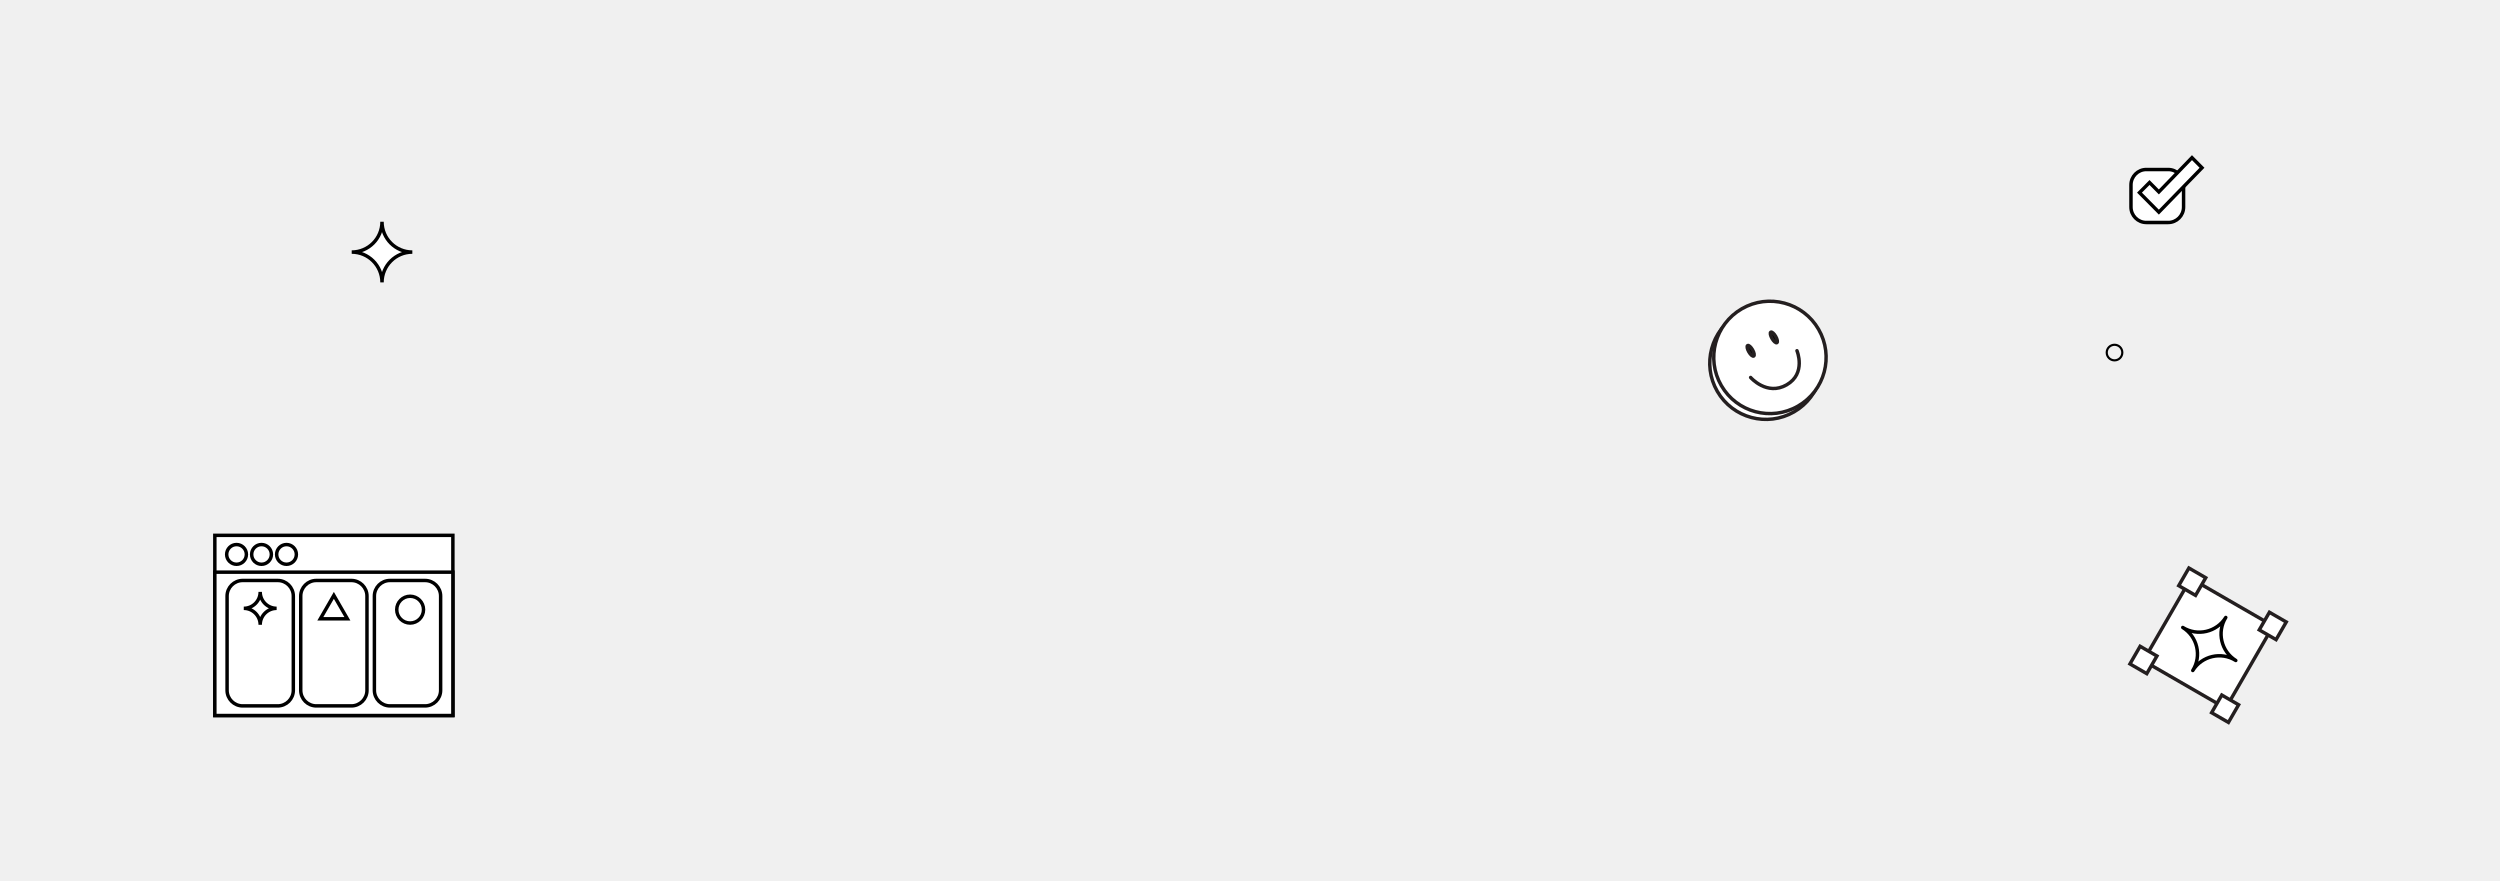
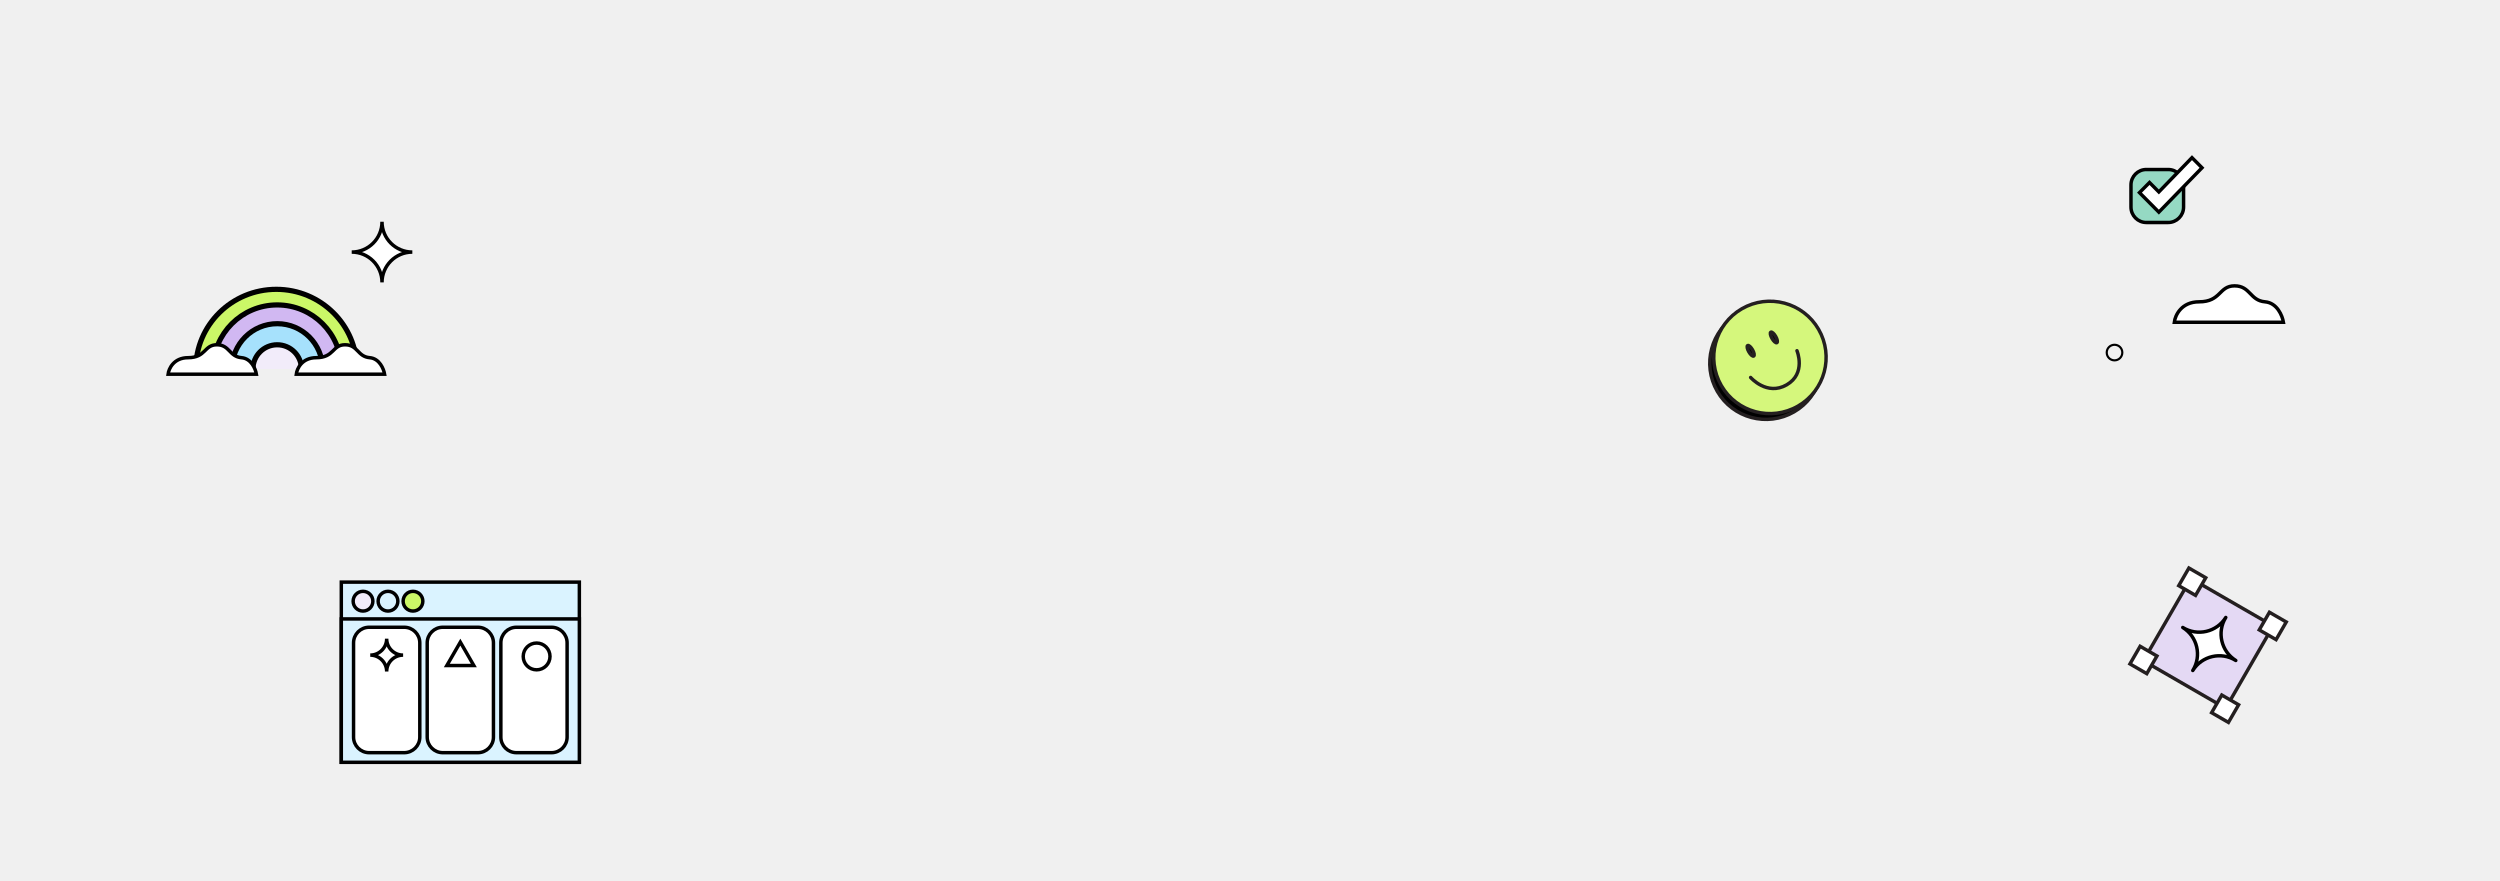
<svg xmlns="http://www.w3.org/2000/svg" width="1443" height="508" viewBox="0 0 1443 508" fill="none">
  <rect width="1443" height="508" fill="none" />
  <path d="M238 145.5C228.332 145.5 220.5 153.339 220.5 163C220.5 153.332 212.661 145.5 203 145.5C212.661 145.5 220.493 137.668 220.493 128C220.493 137.668 228.332 145.5 237.993 145.5H238Z" fill="white" stroke="black" stroke-width="2" stroke-miterlimit="10" />
-   <path d="M1312.07 361.311L1264.57 333.888L1237.15 381.386L1284.65 408.81L1312.07 361.311Z" fill="white" stroke="#241F20" stroke-width="2" stroke-miterlimit="10" />
+   <path d="M1312.07 361.311L1264.57 333.888L1237.15 381.386L1284.65 408.81L1312.07 361.311Z" fill="#E4D9F4" stroke="#241F20" stroke-width="2" stroke-miterlimit="10" />
  <path d="M1319.63 359.017L1309.91 353.408L1304.04 363.582L1313.75 369.191L1319.63 359.017Z" fill="white" stroke="#241F20" stroke-width="2" stroke-miterlimit="10" />
  <path d="M1292.13 406.803L1282.41 401.194L1276.54 411.368L1286.25 416.977L1292.13 406.803Z" fill="white" stroke="#241F20" stroke-width="2" stroke-miterlimit="10" />
  <path d="M1273.15 333.486L1263.43 327.877L1257.56 338.051L1267.27 343.66L1273.15 333.486Z" fill="white" stroke="#241F20" stroke-width="2" stroke-miterlimit="10" />
  <path d="M1244.99 378.655L1235.28 373.045L1229.41 383.219L1239.12 388.829L1244.99 378.655Z" fill="white" stroke="#241F20" stroke-width="2" stroke-miterlimit="10" />
  <path d="M1290.5 381.23C1282.05 375.97 1270.93 378.558 1265.67 387.011C1270.93 378.558 1268.34 367.438 1259.89 362.177C1268.34 367.438 1279.46 364.849 1284.72 356.396C1279.46 364.849 1282.05 375.97 1290.5 381.23Z" fill="white" stroke="black" stroke-width="2" stroke-linecap="round" stroke-linejoin="round" />
-   <path d="M124 309H261.401V330.635V413H124V330.635V309Z" fill="white" />
-   <path d="M124 330.635V413H261.401V330.635M124 330.635V309H261.401V330.635M124 330.635H261.401" stroke="black" stroke-width="2" />
-   <circle cx="136.525" cy="320.007" r="5.693" fill="white" stroke="black" stroke-width="2" />
-   <circle cx="150.949" cy="320.007" r="5.693" fill="white" stroke="black" stroke-width="2" />
-   <circle cx="165.373" cy="320.007" r="5.693" fill="white" stroke="black" stroke-width="2" />
-   <rect x="124" y="330.255" width="137.401" height="82.745" fill="white" stroke="black" stroke-width="2" />
-   <rect x="131.072" y="335.051" width="38.234" height="72.394" rx="9" fill="white" stroke="black" stroke-width="2" />
-   <rect x="173.584" y="335.051" width="38.234" height="72.394" rx="9" fill="white" stroke="black" stroke-width="2" />
-   <rect x="216.096" y="335.051" width="38.234" height="72.394" rx="9" fill="white" stroke="black" stroke-width="2" />
-   <path d="M159.679 351.132C154.437 351.132 150.19 355.382 150.19 360.621C150.19 355.378 145.94 351.132 140.701 351.132C145.94 351.132 150.186 346.885 150.186 341.643C150.186 346.885 154.437 351.132 159.675 351.132H159.679Z" fill="white" stroke="black" stroke-width="2" stroke-miterlimit="10" />
-   <path d="M192.701 343.643L200.501 357.154H184.9L192.701 343.643Z" fill="white" stroke="black" stroke-width="2" />
-   <circle cx="236.73" cy="351.891" r="7.73" fill="white" stroke="black" stroke-width="2" />
  <path d="M1220.5 208C1222.99 208 1225 205.985 1225 203.5C1225 201.015 1222.99 199 1220.5 199C1218.01 199 1216 201.015 1216 203.5C1216 205.985 1218.01 208 1220.5 208Z" stroke="black" stroke-width="1.25" stroke-miterlimit="10" />
-   <path d="M1251.5 97.84H1238.85C1233.96 97.84 1230 101.834 1230 106.76V119.506C1230 124.432 1233.96 128.426 1238.85 128.426H1251.5C1256.39 128.426 1260.36 124.432 1260.36 119.506V106.76C1260.36 101.834 1256.39 97.84 1251.5 97.84Z" fill="white" stroke="black" stroke-width="2" stroke-miterlimit="10" />
+   <path d="M1251.5 97.84H1238.85C1233.96 97.84 1230 101.834 1230 106.76V119.506C1230 124.432 1233.96 128.426 1238.85 128.426H1251.5C1256.39 128.426 1260.36 124.432 1260.36 119.506V106.76C1260.36 101.834 1256.39 97.84 1251.5 97.84Z" fill="#95D9C3" stroke="black" stroke-width="2" stroke-miterlimit="10" />
  <path d="M1246.09 122.445L1234.91 111.183L1240.7 105.348L1246.09 110.781L1265.21 91L1271 96.835L1246.09 122.445Z" fill="white" stroke="black" stroke-width="2" stroke-miterlimit="10" />
-   <path d="M1035.51 237.734C1051.02 228.779 1056.34 208.946 1047.38 193.436C1038.43 177.926 1018.59 172.611 1003.08 181.566C987.574 190.521 982.259 210.354 991.214 225.864C1000.17 241.375 1020 246.689 1035.51 237.734Z" fill="white" stroke="#241F20" stroke-width="2" stroke-miterlimit="10" />
-   <path d="M1034.9 205.784C1034.9 205.784 1040.37 218.884 1028.96 225.468C1017.56 232.053 1008.15 221.225 1008.15 221.225" stroke="#241F20" stroke-width="2" stroke-linecap="round" stroke-linejoin="round" />
-   <path d="M1009.93 208.867C1010.51 208.533 1010.2 206.904 1009.23 205.228C1008.26 203.553 1007.01 202.466 1006.43 202.801C1005.85 203.135 1006.16 204.764 1007.13 206.44C1008.1 208.115 1009.35 209.202 1009.93 208.867Z" fill="black" stroke="#241F20" stroke-width="2" stroke-miterlimit="10" />
-   <path d="M1023.31 201.145C1023.88 200.811 1023.57 199.182 1022.6 197.506C1021.64 195.831 1020.38 194.744 1019.8 195.079C1019.22 195.413 1019.54 197.042 1020.51 198.718C1021.47 200.393 1022.73 201.48 1023.31 201.145Z" fill="black" stroke="#241F20" stroke-width="2" stroke-miterlimit="10" />
-   <path d="M1037.82 234.385C1053.33 225.43 1058.65 205.597 1049.69 190.087C1040.74 174.577 1020.9 169.262 1005.39 178.217C989.884 187.172 984.57 207.005 993.525 222.515C1002.48 238.026 1022.31 243.34 1037.82 234.385Z" fill="white" stroke="#241F20" stroke-width="2" stroke-miterlimit="10" />
-   <path d="M1037.21 202.435C1037.21 202.435 1042.68 215.535 1031.27 222.119C1019.87 228.704 1010.46 217.876 1010.46 217.876" stroke="#241F20" stroke-width="2" stroke-linecap="round" stroke-linejoin="round" />
-   <path d="M1012.24 205.518C1012.82 205.184 1012.51 203.554 1011.54 201.879C1010.57 200.204 1009.32 199.117 1008.74 199.451C1008.16 199.786 1008.47 201.415 1009.44 203.09C1010.41 204.766 1011.66 205.853 1012.24 205.518Z" fill="black" stroke="#241F20" stroke-width="2" stroke-miterlimit="10" />
-   <path d="M1025.62 197.796C1026.2 197.462 1025.88 195.833 1024.91 194.157C1023.95 192.482 1022.69 191.395 1022.11 191.73C1021.53 192.064 1021.85 193.693 1022.82 195.369C1023.78 197.044 1025.04 198.131 1025.62 197.796Z" fill="black" stroke="#241F20" stroke-width="2" stroke-miterlimit="10" />
+   <path d="M1035.51 237.734C1051.02 228.779 1056.34 208.946 1047.38 193.436C1038.43 177.926 1018.59 172.612 1003.08 181.566C987.574 190.521 982.259 210.354 991.214 225.865C1000.17 241.375 1020 246.689 1035.51 237.734Z" fill="black" stroke="#241F20" stroke-width="2" stroke-miterlimit="10" />
+   <path d="M1034.9 205.784C1034.9 205.784 1040.37 218.884 1028.96 225.469C1017.56 232.053 1008.15 221.225 1008.15 221.225" fill="black" />
+   <path d="M1034.9 205.784C1034.9 205.784 1040.37 218.884 1028.96 225.469C1017.56 232.053 1008.15 221.225 1008.15 221.225" stroke="#241F20" stroke-width="2" stroke-linecap="round" stroke-linejoin="round" />
+   <path d="M1009.93 208.868C1010.51 208.533 1010.2 206.904 1009.23 205.229C1008.26 203.553 1007.01 202.466 1006.43 202.801C1005.85 203.135 1006.16 204.764 1007.13 206.44C1008.1 208.115 1009.35 209.202 1009.93 208.868Z" fill="black" stroke="#241F20" stroke-width="2" stroke-miterlimit="10" />
+   <path d="M1023.31 201.146C1023.88 200.811 1023.57 199.182 1022.6 197.507C1021.64 195.831 1020.38 194.744 1019.8 195.079C1019.22 195.413 1019.54 197.043 1020.51 198.718C1021.47 200.393 1022.73 201.48 1023.31 201.146Z" fill="black" stroke="#241F20" stroke-width="2" stroke-miterlimit="10" />
+   <path d="M1037.82 234.385C1053.33 225.43 1058.65 205.597 1049.69 190.087C1040.74 174.577 1020.9 169.263 1005.39 178.217C989.884 187.172 984.57 207.005 993.525 222.516C1002.48 238.026 1022.31 243.34 1037.82 234.385Z" fill="#D5F77C" stroke="#241F20" stroke-width="2" stroke-miterlimit="10" />
+   <path d="M1037.21 202.435C1037.21 202.435 1042.68 215.535 1031.27 222.12C1019.87 228.704 1010.46 217.876 1010.46 217.876" stroke="#241F20" stroke-width="2" stroke-linecap="round" stroke-linejoin="round" />
+   <path d="M1012.24 205.518C1012.82 205.184 1012.51 203.555 1011.54 201.879C1010.57 200.204 1009.32 199.117 1008.74 199.452C1008.16 199.786 1008.47 201.415 1009.44 203.091C1010.41 204.766 1011.66 205.853 1012.24 205.518Z" fill="black" stroke="#241F20" stroke-width="2" stroke-miterlimit="10" />
+   <path d="M1025.62 197.797C1026.2 197.462 1025.88 195.833 1024.91 194.158C1023.95 192.482 1022.69 191.395 1022.11 191.73C1021.53 192.064 1021.85 193.694 1022.82 195.369C1023.78 197.044 1025.04 198.131 1025.62 197.797Z" fill="black" stroke="#241F20" stroke-width="2" stroke-miterlimit="10" />
+   <path d="M197 336H334.401V357.635V440H197V357.635V336Z" fill="#DAF3FF" />
+   <path d="M197 357.635V440H334.401V357.635M197 357.635V336H334.401V357.635M197 357.635H334.401" stroke="black" stroke-width="2" />
+   <circle cx="209.525" cy="347.007" r="5.693" fill="#F2ECFA" stroke="black" stroke-width="2" />
+   <circle cx="223.949" cy="347.007" r="5.693" fill="#DAF3FF" stroke="black" stroke-width="2" />
+   <circle cx="238.373" cy="347.007" r="5.693" fill="#CBF767" stroke="black" stroke-width="2" />
+   <rect x="197" y="357.255" width="137.401" height="82.745" fill="#DAF3FF" stroke="black" stroke-width="2" />
+   <rect x="204.072" y="362.051" width="38.234" height="72.394" rx="9" fill="white" stroke="black" stroke-width="2" />
+   <rect x="246.584" y="362.051" width="38.234" height="72.394" rx="9" fill="white" stroke="black" stroke-width="2" />
+   <rect x="289.096" y="362.051" width="38.234" height="72.394" rx="9" fill="white" stroke="black" stroke-width="2" />
+   <path d="M232.679 378.132C227.437 378.132 223.19 382.382 223.19 387.621C223.19 382.378 218.94 378.132 213.701 378.132C218.94 378.132 223.186 373.885 223.186 368.643C223.186 373.885 227.437 378.132 232.675 378.132H232.679Z" fill="white" stroke="black" stroke-width="2" stroke-miterlimit="10" />
+   <path d="M265.701 370.643L273.501 384.154H257.9L265.701 370.643Z" fill="white" stroke="black" stroke-width="2" />
+   <circle cx="309.73" cy="378.891" r="7.73" fill="white" stroke="black" stroke-width="2" />
+   <path d="M1318 186H1260.13H1255C1255.49 182.07 1259.03 174.211 1269.28 174.211C1282.1 174.211 1280.64 165 1289.8 165C1298.95 165 1298.59 173.474 1307.38 174.211C1314.41 174.8 1317.39 182.316 1318 186Z" fill="white" stroke="black" stroke-width="2" />
+   <path d="M113 213C113 187.596 133.819 167 159.5 167C185.181 167 206 187.596 206 213" fill="#CBF767" />
+   <path d="M113 213C113 187.596 133.819 167 159.5 167C185.181 167 206 187.596 206 213" stroke="black" stroke-width="3" stroke-miterlimit="10" />
+   <path d="M123 213.001C123 192.566 139.565 176 160 176C180.435 176 197 192.566 197 213.001" fill="#D1B8F2" />
+   <path d="M123 213.001C123 192.566 139.565 176 160 176C180.435 176 197 192.566 197 213.001" stroke="black" stroke-width="3" stroke-miterlimit="10" />
+   <path d="M133.875 213.001C133.875 198.548 145.591 186.833 160.042 186.833C174.493 186.833 186.209 198.549 186.209 213.001" fill="#A6E1FC" />
+   <path d="M133.875 213.001C133.875 198.548 145.591 186.833 160.042 186.833C174.493 186.833 186.209 198.549 186.209 213.001" stroke="black" stroke-width="3" stroke-miterlimit="10" />
+   <path d="M146 213C146 205.268 152.268 199 160 199C167.732 199 174 205.268 174 213" fill="#F2ECFA" />
+   <path d="M146 213C146 205.268 152.268 199 160 199C167.732 199 174 205.268 174 213" stroke="black" stroke-width="3" stroke-miterlimit="10" />
+   <path d="M222 216H175.151H171C171.395 212.819 174.262 206.456 182.564 206.456C192.942 206.456 191.756 199 199.169 199C206.581 199 206.285 205.86 213.401 206.456C219.094 206.933 221.506 213.018 222 216Z" fill="white" stroke="black" stroke-width="2" />
+   <path d="M148 216H101.151H97C97.395 212.819 100.262 206.456 108.564 206.456C118.942 206.456 117.756 199 125.169 199C132.581 199 132.285 205.86 139.401 206.456C145.094 206.933 147.506 213.018 148 216Z" fill="white" stroke="black" stroke-width="2" />
</svg>
